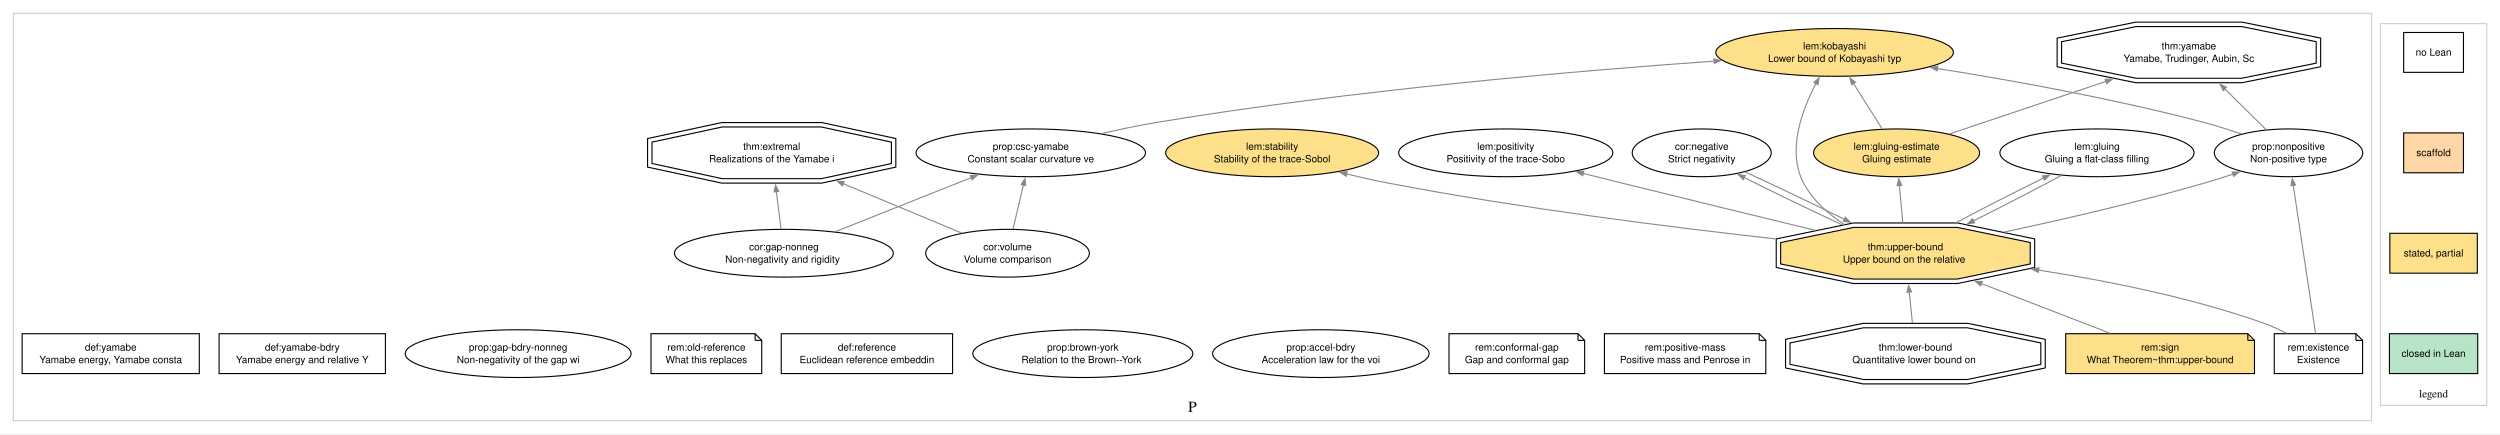
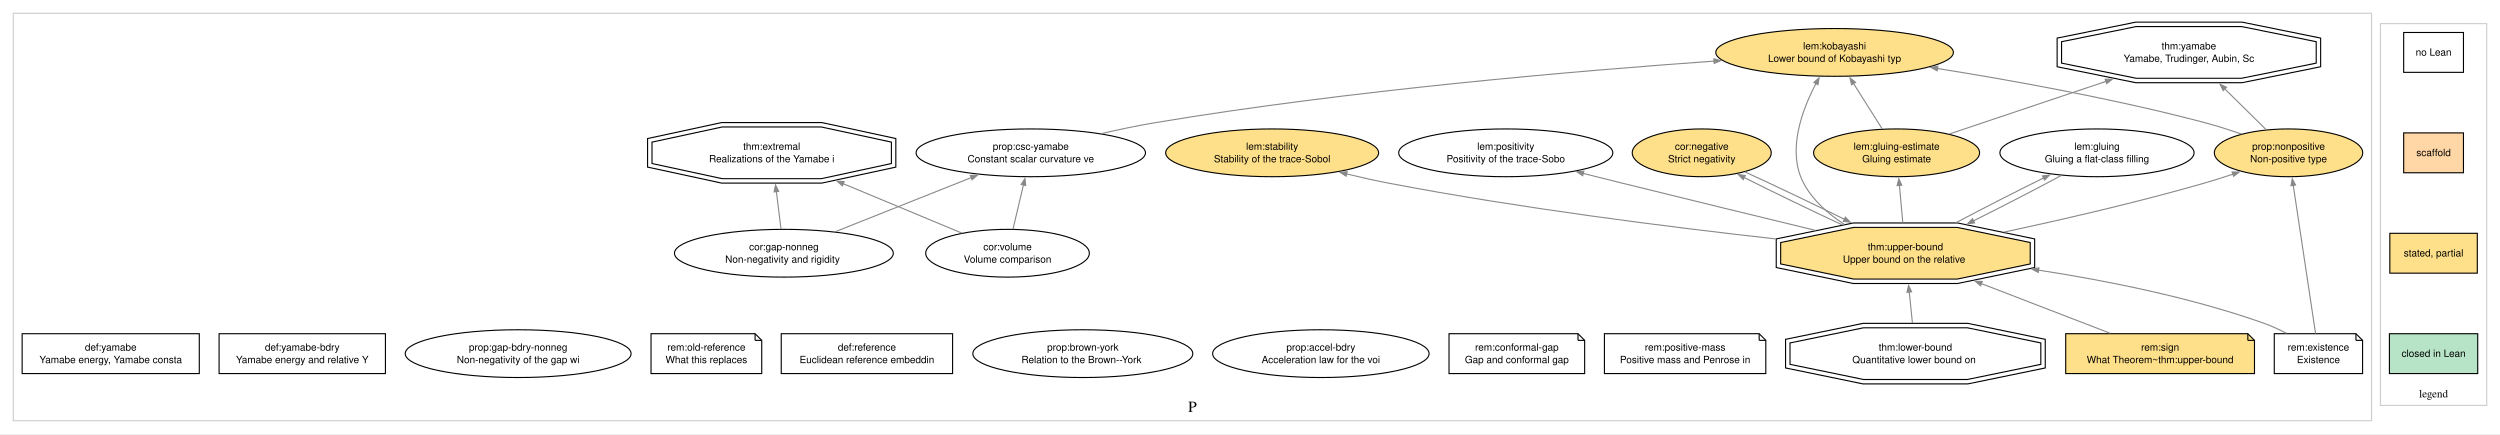
<svg xmlns="http://www.w3.org/2000/svg" width="2258pt" height="392pt" viewBox="0.00 0.00 2258.00 392.00">
  <g id="graph0" class="graph" transform="scale(1 1) rotate(0) translate(4 388)">
    <polygon fill="white" stroke="none" points="-4,4 -4,-388 2254,-388 2254,4 -4,4" />
    <g id="clust1" class="cluster">
      <polygon fill="none" stroke="#cccccc" points="8,-8 8,-376 2138,-376 2138,-8 8,-8" />
      <text xml:space="preserve" text-anchor="middle" x="1073" y="-15.95" font-family="Times,serif" font-size="14.00">P</text>
    </g>
    <g id="clust2" class="cluster">
      <polygon fill="none" stroke="#cccccc" points="2146,-21.84 2146,-366.66 2242,-366.66 2242,-21.84 2146,-21.84" />
      <text xml:space="preserve" text-anchor="middle" x="2194" y="-29.09" font-family="Times,serif" font-size="10.00">legend</text>
    </g>
    <g id="node1" class="node">
      <polygon fill="#ffffff" stroke="black" points="176,-86.59 16,-86.59 16,-50.59 176,-50.59 176,-86.59" />
      <text xml:space="preserve" text-anchor="middle" x="96" y="-71.29" font-family="Helvetica,sans-Serif" font-size="9.00">def:yamabe</text>
      <text xml:space="preserve" text-anchor="middle" x="96" y="-60.04" font-family="Helvetica,sans-Serif" font-size="9.00">Yamabe energy, Yamabe consta</text>
    </g>
    <g id="node2" class="node">
      <polygon fill="#ffffff" stroke="black" points="2088,-330.99 2088,-350.33 2020.63,-364 1925.37,-364 1858,-350.33 1858,-330.99 1925.37,-317.31 2020.63,-317.31 2088,-330.99" />
      <polygon fill="none" stroke="black" points="2092,-327.72 2092,-353.59 2021.03,-368 1924.97,-368 1854,-353.59 1854,-327.72 1924.97,-313.31 2021.03,-313.31 2092,-327.72" />
      <text xml:space="preserve" text-anchor="middle" x="1973" y="-343.36" font-family="Helvetica,sans-Serif" font-size="9.00">thm:yamabe</text>
      <text xml:space="preserve" text-anchor="middle" x="1973" y="-332.11" font-family="Helvetica,sans-Serif" font-size="9.00">Yamabe, Trudinger, Aubin, Sc</text>
    </g>
    <g id="node3" class="node">
      <ellipse fill="#ffffff" stroke="black" cx="927" cy="-249.97" rx="103.59" ry="21.57" />
      <text xml:space="preserve" text-anchor="middle" x="927" y="-252.67" font-family="Helvetica,sans-Serif" font-size="9.00">prop:csc-yamabe</text>
      <text xml:space="preserve" text-anchor="middle" x="927" y="-241.42" font-family="Helvetica,sans-Serif" font-size="9.00">Constant scalar curvature ve</text>
    </g>
    <g id="node21" class="node">
      <ellipse fill="#ffe08a" stroke="black" cx="1653" cy="-340.66" rx="107.3" ry="21.57" />
      <text xml:space="preserve" text-anchor="middle" x="1653" y="-343.36" font-family="Helvetica,sans-Serif" font-size="9.00">lem:kobayashi</text>
      <text xml:space="preserve" text-anchor="middle" x="1653" y="-332.11" font-family="Helvetica,sans-Serif" font-size="9.00">Lower bound of Kobayashi typ</text>
    </g>
    <g id="edge1" class="edge">
      <path fill="none" stroke="#888888" d="M990.95,-267.38C1006.9,-271.05 1024,-274.65 1040,-277.31 1215.36,-306.55 1421.38,-324.1 1544.35,-332.81" />
      <polygon fill="#888888" stroke="#888888" points="1543.95,-334.89 1550.08,-333.22 1544.25,-330.7 1543.95,-334.89" />
    </g>
    <g id="node4" class="node">
      <polygon fill="#ffffff" stroke="black" points="801.11,-240.3 801.11,-259.64 737.78,-273.31 648.22,-273.31 584.89,-259.64 584.89,-240.3 648.22,-226.62 737.78,-226.62 801.11,-240.3" />
      <polygon fill="none" stroke="black" points="805.11,-237.07 805.11,-262.87 738.21,-277.31 647.79,-277.31 580.89,-262.87 580.89,-237.07 647.79,-222.62 738.21,-222.62 805.11,-237.07" />
      <text xml:space="preserve" text-anchor="middle" x="693" y="-252.67" font-family="Helvetica,sans-Serif" font-size="9.00">thm:extremal</text>
      <text xml:space="preserve" text-anchor="middle" x="693" y="-241.42" font-family="Helvetica,sans-Serif" font-size="9.00">Realizations of the Yamabe i</text>
    </g>
    <g id="node5" class="node">
      <ellipse fill="#ffffff" stroke="black" cx="704" cy="-159.28" rx="98.82" ry="21.57" />
      <text xml:space="preserve" text-anchor="middle" x="704" y="-161.98" font-family="Helvetica,sans-Serif" font-size="9.00">cor:gap-nonneg</text>
      <text xml:space="preserve" text-anchor="middle" x="704" y="-150.73" font-family="Helvetica,sans-Serif" font-size="9.00">Non-negativity and rigidity </text>
    </g>
    <g id="edge2" class="edge">
      <path fill="none" stroke="#888888" d="M750.48,-178.76C786.29,-193.01 835.85,-212.72 873.35,-227.63" />
      <polygon fill="#888888" stroke="#888888" points="872.44,-229.53 878.79,-229.8 873.99,-225.63 872.44,-229.53" />
    </g>
    <g id="edge3" class="edge">
      <path fill="none" stroke="#888888" d="M701.39,-181.3C700.14,-191.38 698.61,-203.72 697.2,-215.08" />
      <polygon fill="#888888" stroke="#888888" points="695.14,-214.66 696.48,-220.87 699.31,-215.18 695.14,-214.66" />
    </g>
    <g id="node6" class="node">
      <ellipse fill="#ffffff" stroke="black" cx="906" cy="-159.28" rx="73.89" ry="21.57" />
      <text xml:space="preserve" text-anchor="middle" x="906" y="-161.98" font-family="Helvetica,sans-Serif" font-size="9.00">cor:volume</text>
      <text xml:space="preserve" text-anchor="middle" x="906" y="-150.73" font-family="Helvetica,sans-Serif" font-size="9.00">Volume comparison</text>
    </g>
    <g id="edge4" class="edge">
      <path fill="none" stroke="#888888" d="M910.87,-180.85C913.71,-192.85 917.34,-208.16 920.43,-221.21" />
      <polygon fill="#888888" stroke="#888888" points="918.31,-221.38 921.73,-226.73 922.4,-220.41 918.31,-221.38" />
    </g>
    <g id="edge5" class="edge">
      <path fill="none" stroke="#888888" d="M864.68,-177.49C834.28,-190.14 792.38,-207.59 757.58,-222.08" />
      <polygon fill="#888888" stroke="#888888" points="756.85,-220.11 752.11,-224.35 758.46,-223.99 756.85,-220.11" />
    </g>
    <g id="node7" class="node">
      <polygon fill="#ffffff" stroke="black" points="344.12,-86.59 193.88,-86.59 193.88,-50.59 344.12,-50.59 344.12,-86.59" />
      <text xml:space="preserve" text-anchor="middle" x="269" y="-71.29" font-family="Helvetica,sans-Serif" font-size="9.00">def:yamabe-bdry</text>
      <text xml:space="preserve" text-anchor="middle" x="269" y="-60.04" font-family="Helvetica,sans-Serif" font-size="9.00">Yamabe energy and relative Y</text>
    </g>
    <g id="node8" class="node">
      <ellipse fill="#ffffff" stroke="black" cx="464" cy="-68.59" rx="102" ry="21.57" />
      <text xml:space="preserve" text-anchor="middle" x="464" y="-71.29" font-family="Helvetica,sans-Serif" font-size="9.00">prop:gap-bdry-nonneg</text>
      <text xml:space="preserve" text-anchor="middle" x="464" y="-60.04" font-family="Helvetica,sans-Serif" font-size="9.00">Non-negativity of the gap wi</text>
    </g>
    <g id="node9" class="node">
      <polygon fill="#ffffff" stroke="black" points="678,-86.59 584,-86.59 584,-50.59 684,-50.59 684,-80.59 678,-86.59" />
      <polyline fill="none" stroke="black" points="678,-86.59 678,-80.59" />
      <polyline fill="none" stroke="black" points="684,-80.59 678,-80.59" />
      <text xml:space="preserve" text-anchor="middle" x="634" y="-71.29" font-family="Helvetica,sans-Serif" font-size="9.00">rem:old-reference</text>
      <text xml:space="preserve" text-anchor="middle" x="634" y="-60.04" font-family="Helvetica,sans-Serif" font-size="9.00">What this replaces</text>
    </g>
    <g id="node10" class="node">
      <polygon fill="#ffffff" stroke="black" points="856.38,-86.59 701.62,-86.59 701.62,-50.59 856.38,-50.59 856.38,-86.59" />
      <text xml:space="preserve" text-anchor="middle" x="779" y="-71.29" font-family="Helvetica,sans-Serif" font-size="9.00">def:reference</text>
      <text xml:space="preserve" text-anchor="middle" x="779" y="-60.04" font-family="Helvetica,sans-Serif" font-size="9.00">Euclidean reference embeddin</text>
    </g>
    <g id="node11" class="node">
      <ellipse fill="#ffffff" stroke="black" cx="974" cy="-68.59" rx="99.35" ry="21.57" />
      <text xml:space="preserve" text-anchor="middle" x="974" y="-71.29" font-family="Helvetica,sans-Serif" font-size="9.00">prop:brown-york</text>
      <text xml:space="preserve" text-anchor="middle" x="974" y="-60.04" font-family="Helvetica,sans-Serif" font-size="9.00">Relation to the Brown--York </text>
    </g>
    <g id="node12" class="node">
      <ellipse fill="#ffffff" stroke="black" cx="1189" cy="-68.59" rx="97.76" ry="21.57" />
      <text xml:space="preserve" text-anchor="middle" x="1189" y="-71.29" font-family="Helvetica,sans-Serif" font-size="9.00">prop:accel-bdry</text>
      <text xml:space="preserve" text-anchor="middle" x="1189" y="-60.04" font-family="Helvetica,sans-Serif" font-size="9.00">Acceleration law for the voi</text>
    </g>
    <g id="node13" class="node">
      <polygon fill="#ffffff" stroke="black" points="1421.25,-86.59 1304.75,-86.59 1304.75,-50.59 1427.25,-50.59 1427.25,-80.59 1421.25,-86.59" />
      <polyline fill="none" stroke="black" points="1421.25,-86.59 1421.25,-80.59" />
      <polyline fill="none" stroke="black" points="1427.25,-80.59 1421.25,-80.59" />
      <text xml:space="preserve" text-anchor="middle" x="1366" y="-71.29" font-family="Helvetica,sans-Serif" font-size="9.00">rem:conformal-gap</text>
      <text xml:space="preserve" text-anchor="middle" x="1366" y="-60.04" font-family="Helvetica,sans-Serif" font-size="9.00">Gap and conformal gap</text>
    </g>
    <g id="node14" class="node">
      <polygon fill="#ffffff" stroke="black" points="1584.88,-86.59 1445.12,-86.59 1445.12,-50.59 1590.88,-50.59 1590.88,-80.59 1584.88,-86.59" />
      <polyline fill="none" stroke="black" points="1584.88,-86.59 1584.88,-80.59" />
      <polyline fill="none" stroke="black" points="1590.88,-80.59 1584.88,-80.59" />
      <text xml:space="preserve" text-anchor="middle" x="1518" y="-71.29" font-family="Helvetica,sans-Serif" font-size="9.00">rem:positive-mass</text>
      <text xml:space="preserve" text-anchor="middle" x="1518" y="-60.04" font-family="Helvetica,sans-Serif" font-size="9.00">Positive mass and Penrose in</text>
    </g>
    <g id="node15" class="node">
-       <ellipse fill="#ffffff" stroke="black" cx="2063" cy="-249.97" rx="67" ry="21.57" />
+       <ellipse fill="#ffe08a" stroke="black" cx="2063" cy="-249.97" rx="67" ry="21.57" />
      <text xml:space="preserve" text-anchor="middle" x="2063" y="-252.67" font-family="Helvetica,sans-Serif" font-size="9.00">prop:nonpositive</text>
      <text xml:space="preserve" text-anchor="middle" x="2063" y="-241.42" font-family="Helvetica,sans-Serif" font-size="9.00">Non-positive type</text>
    </g>
    <g id="edge6" class="edge">
      <path fill="none" stroke="#888888" d="M2043.03,-270.65C2031.97,-281.55 2017.96,-295.35 2005.38,-307.75" />
      <polygon fill="#888888" stroke="#888888" points="2003.96,-306.19 2001.16,-311.9 2006.91,-309.19 2003.96,-306.19" />
    </g>
    <g id="edge7" class="edge">
      <path fill="none" stroke="#888888" d="M2020.34,-267.01C2009.56,-270.71 1997.93,-274.41 1987,-277.31 1906.54,-298.64 1813.3,-315.4 1745.82,-326.14" />
      <polygon fill="#888888" stroke="#888888" points="1745.64,-324.04 1740.04,-327.06 1746.3,-328.19 1745.64,-324.04" />
    </g>
    <g id="node16" class="node">
      <polygon fill="#ffffff" stroke="black" points="2123.88,-86.59 2050.12,-86.59 2050.12,-50.59 2129.88,-50.59 2129.88,-80.59 2123.88,-86.59" />
      <polyline fill="none" stroke="black" points="2123.88,-86.59 2123.88,-80.59" />
      <polyline fill="none" stroke="black" points="2129.88,-80.59 2123.88,-80.59" />
      <text xml:space="preserve" text-anchor="middle" x="2090" y="-71.29" font-family="Helvetica,sans-Serif" font-size="9.00">rem:existence</text>
      <text xml:space="preserve" text-anchor="middle" x="2090" y="-60.04" font-family="Helvetica,sans-Serif" font-size="9.00">Existence</text>
    </g>
    <g id="edge8" class="edge">
      <path fill="none" stroke="#888888" d="M2087.41,-86.79C2082.75,-117.78 2072.89,-183.27 2067.23,-220.86" />
      <polygon fill="#888888" stroke="#888888" points="2065.2,-220.24 2066.38,-226.49 2069.35,-220.87 2065.2,-220.24" />
    </g>
    <g id="node17" class="node">
      <polygon fill="#ffe08a" stroke="black" points="1829.7,-149.61 1829.7,-168.95 1763.68,-182.62 1670.32,-182.62 1604.3,-168.95 1604.3,-149.61 1670.32,-135.94 1763.68,-135.94 1829.7,-149.61" />
      <polygon fill="none" stroke="black" points="1833.7,-146.36 1833.7,-172.21 1764.09,-186.62 1669.91,-186.62 1600.3,-172.21 1600.3,-146.36 1669.91,-131.94 1764.09,-131.94 1833.7,-146.36" />
      <text xml:space="preserve" text-anchor="middle" x="1717" y="-161.98" font-family="Helvetica,sans-Serif" font-size="9.00">thm:upper-bound</text>
      <text xml:space="preserve" text-anchor="middle" x="1717" y="-150.73" font-family="Helvetica,sans-Serif" font-size="9.00">Upper bound on the relative </text>
    </g>
    <g id="edge9" class="edge">
      <path fill="none" stroke="#888888" d="M2061.13,-86.97C2054.67,-90.33 2047.73,-93.54 2041,-95.94 1975.39,-119.27 1899.03,-134.5 1836.93,-144.06" />
      <polygon fill="#888888" stroke="#888888" points="1836.93,-141.94 1831.31,-144.92 1837.56,-146.09 1836.93,-141.94" />
    </g>
    <g id="edge11" class="edge">
      <path fill="none" stroke="#888888" d="M1806.08,-178.35C1859.01,-189.7 1927.25,-205.42 1987,-222.62 1995.39,-225.04 2004.21,-227.84 2012.75,-230.71" />
      <polygon fill="#888888" stroke="#888888" points="2012.06,-232.69 2018.42,-232.63 2013.41,-228.71 2012.06,-232.69" />
    </g>
    <g id="node18" class="node">
-       <ellipse fill="#ffffff" stroke="black" cx="1533" cy="-249.97" rx="62.76" ry="21.57" />
+       <ellipse fill="#ffe08a" stroke="black" cx="1533" cy="-249.97" rx="62.76" ry="21.57" />
      <text xml:space="preserve" text-anchor="middle" x="1533" y="-252.67" font-family="Helvetica,sans-Serif" font-size="9.00">cor:negative</text>
      <text xml:space="preserve" text-anchor="middle" x="1533" y="-241.42" font-family="Helvetica,sans-Serif" font-size="9.00">Strict negativity</text>
    </g>
    <g id="edge10" class="edge">
      <path fill="none" stroke="#888888" d="M1659.62,-184.99C1630.89,-198.39 1596.93,-214.81 1571.36,-227.65" />
      <polygon fill="#888888" stroke="#888888" points="1570.48,-225.74 1566.07,-230.32 1572.37,-229.49 1570.48,-225.74" />
    </g>
    <g id="edge12" class="edge">
      <path fill="none" stroke="#888888" d="M1661.86,-185.26C1647.23,-194.75 1633.23,-207.11 1625,-222.62 1609.82,-251.26 1623.32,-288.17 1636.31,-312.8" />
      <polygon fill="#888888" stroke="#888888" points="1634.31,-313.52 1639.04,-317.77 1638,-311.5 1634.31,-313.52" />
    </g>
    <g id="node22" class="node">
      <ellipse fill="#ffe08a" stroke="black" cx="1709" cy="-249.97" rx="74.95" ry="21.57" />
      <text xml:space="preserve" text-anchor="middle" x="1709" y="-252.67" font-family="Helvetica,sans-Serif" font-size="9.00">lem:gluing-estimate</text>
      <text xml:space="preserve" text-anchor="middle" x="1709" y="-241.42" font-family="Helvetica,sans-Serif" font-size="9.00">Gluing estimate</text>
    </g>
    <g id="edge14" class="edge">
      <path fill="none" stroke="#888888" d="M1714.6,-186.89C1713.63,-197.59 1712.52,-209.93 1711.54,-220.78" />
      <polygon fill="#888888" stroke="#888888" points="1709.47,-220.34 1711.03,-226.5 1713.66,-220.72 1709.47,-220.34" />
    </g>
    <g id="node23" class="node">
      <ellipse fill="#ffffff" stroke="black" cx="1890" cy="-249.97" rx="87.68" ry="21.57" />
      <text xml:space="preserve" text-anchor="middle" x="1890" y="-252.67" font-family="Helvetica,sans-Serif" font-size="9.00">lem:gluing</text>
      <text xml:space="preserve" text-anchor="middle" x="1890" y="-241.42" font-family="Helvetica,sans-Serif" font-size="9.00">Gluing a flat-class filling</text>
    </g>
    <g id="edge13" class="edge">
      <path fill="none" stroke="#888888" d="M1762.66,-186.89C1787.1,-199.82 1817.13,-215.15 1841.93,-227.35" />
      <polygon fill="#888888" stroke="#888888" points="1840.77,-229.12 1847.08,-229.87 1842.62,-225.35 1840.77,-229.12" />
    </g>
    <g id="node24" class="node">
      <ellipse fill="#ffe08a" stroke="black" cx="1145" cy="-249.97" rx="96.17" ry="21.57" />
      <text xml:space="preserve" text-anchor="middle" x="1145" y="-252.67" font-family="Helvetica,sans-Serif" font-size="9.00">lem:stability</text>
      <text xml:space="preserve" text-anchor="middle" x="1145" y="-241.42" font-family="Helvetica,sans-Serif" font-size="9.00">Stability of the trace-Sobol</text>
    </g>
    <g id="edge15" class="edge">
      <path fill="none" stroke="#888888" d="M1599.82,-172.21C1505.01,-182.75 1368.29,-199.96 1250,-222.62 1237.73,-224.97 1224.76,-227.88 1212.27,-230.89" />
      <polygon fill="#888888" stroke="#888888" points="1211.78,-228.85 1206.45,-232.32 1212.78,-232.93 1211.78,-228.85" />
    </g>
    <g id="node25" class="node">
      <ellipse fill="#ffffff" stroke="black" cx="1356" cy="-249.97" rx="96.7" ry="21.57" />
      <text xml:space="preserve" text-anchor="middle" x="1356" y="-252.67" font-family="Helvetica,sans-Serif" font-size="9.00">lem:positivity</text>
      <text xml:space="preserve" text-anchor="middle" x="1356" y="-241.42" font-family="Helvetica,sans-Serif" font-size="9.00">Positivity of the trace-Sobo</text>
    </g>
    <g id="edge16" class="edge">
      <path fill="none" stroke="#888888" d="M1635.68,-179.93C1585.35,-192.13 1519.39,-208.19 1461,-222.62 1449.67,-225.43 1437.65,-228.42 1425.96,-231.35" />
      <polygon fill="#888888" stroke="#888888" points="1425.5,-229.29 1420.19,-232.79 1426.52,-233.37 1425.5,-229.29" />
    </g>
    <g id="edge17" class="edge">
      <path fill="none" stroke="#888888" d="M1572.05,-232.73C1598.27,-220.76 1633.08,-204.15 1662.06,-189.85" />
      <polygon fill="#888888" stroke="#888888" points="1662.72,-191.87 1667.17,-187.32 1660.86,-188.1 1662.72,-191.87" />
    </g>
    <g id="node19" class="node">
      <polygon fill="#ffe08a" stroke="black" points="2026.25,-86.59 1861.75,-86.59 1861.75,-50.59 2032.25,-50.59 2032.25,-80.59 2026.25,-86.59" />
      <polyline fill="none" stroke="black" points="2026.25,-86.59 2026.25,-80.59" />
      <polyline fill="none" stroke="black" points="2032.25,-80.59 2026.25,-80.59" />
      <text xml:space="preserve" text-anchor="middle" x="1947" y="-71.29" font-family="Helvetica,sans-Serif" font-size="9.00">rem:sign</text>
      <text xml:space="preserve" text-anchor="middle" x="1947" y="-60.04" font-family="Helvetica,sans-Serif" font-size="9.00">What Theorem~thm:upper-bound</text>
    </g>
    <g id="edge18" class="edge">
      <path fill="none" stroke="#888888" d="M1901.83,-87.01C1868.7,-99.78 1823.13,-117.36 1785.53,-131.86" />
      <polygon fill="#888888" stroke="#888888" points="1784.86,-129.86 1780.01,-133.98 1786.37,-133.78 1784.86,-129.86" />
    </g>
    <g id="node20" class="node">
      <polygon fill="#ffffff" stroke="black" points="1839.27,-58.92 1839.27,-78.26 1772.92,-91.94 1679.08,-91.94 1612.73,-78.26 1612.73,-58.92 1679.08,-45.25 1772.92,-45.25 1839.27,-58.92" />
      <polygon fill="none" stroke="black" points="1843.27,-55.66 1843.27,-81.52 1773.33,-95.94 1678.67,-95.94 1608.73,-81.52 1608.73,-55.66 1678.67,-41.25 1773.33,-41.25 1843.27,-55.66" />
      <text xml:space="preserve" text-anchor="middle" x="1726" y="-71.29" font-family="Helvetica,sans-Serif" font-size="9.00">thm:lower-bound</text>
      <text xml:space="preserve" text-anchor="middle" x="1726" y="-60.04" font-family="Helvetica,sans-Serif" font-size="9.00">Quantitative lower bound on </text>
    </g>
    <g id="edge19" class="edge">
      <path fill="none" stroke="#888888" d="M1723.3,-96.2C1722.4,-105.06 1721.39,-115.05 1720.44,-124.38" />
      <polygon fill="#888888" stroke="#888888" points="1718.37,-124 1719.85,-130.18 1722.55,-124.43 1718.37,-124" />
    </g>
    <g id="edge20" class="edge">
      <path fill="none" stroke="#888888" d="M1756.81,-267.03C1796.24,-280.28 1852.88,-299.3 1898.29,-314.56" />
      <polygon fill="#888888" stroke="#888888" points="1897.4,-316.47 1903.75,-316.39 1898.74,-312.49 1897.4,-316.47" />
    </g>
    <g id="edge21" class="edge">
      <path fill="none" stroke="#888888" d="M1696.01,-271.54C1688.29,-283.76 1678.41,-299.41 1670.07,-312.62" />
      <polygon fill="#888888" stroke="#888888" points="1668.35,-311.42 1666.92,-317.61 1671.9,-313.66 1668.35,-311.42" />
    </g>
    <g id="edge22" class="edge">
      <path fill="none" stroke="#888888" d="M1857.82,-229.55C1835.54,-217.55 1805.3,-201.93 1778.52,-188.57" />
      <polygon fill="#888888" stroke="#888888" points="1779.45,-186.69 1773.15,-185.9 1777.58,-190.45 1779.45,-186.69" />
    </g>
    <g id="node26" class="node">
      <polygon fill="#b7e4c7" stroke="black" points="2233.88,-86.59 2154.12,-86.59 2154.12,-50.59 2233.88,-50.59 2233.88,-86.59" />
      <text xml:space="preserve" text-anchor="middle" x="2194" y="-65.67" font-family="Helvetica,sans-Serif" font-size="9.00">closed in Lean</text>
    </g>
    <g id="node27" class="node">
      <polygon fill="#ffe08a" stroke="black" points="2233.5,-177.28 2154.5,-177.28 2154.5,-141.28 2233.5,-141.28 2233.5,-177.28" />
      <text xml:space="preserve" text-anchor="middle" x="2194" y="-156.36" font-family="Helvetica,sans-Serif" font-size="9.00">stated, partial</text>
    </g>
    <g id="node28" class="node">
      <polygon fill="#ffd6a5" stroke="black" points="2221,-267.97 2167,-267.97 2167,-231.97 2221,-231.97 2221,-267.97" />
      <text xml:space="preserve" text-anchor="middle" x="2194" y="-247.04" font-family="Helvetica,sans-Serif" font-size="9.00">scaffold</text>
    </g>
    <g id="node29" class="node">
      <polygon fill="#ffffff" stroke="black" points="2221,-358.66 2167,-358.66 2167,-322.66 2221,-322.66 2221,-358.66" />
      <text xml:space="preserve" text-anchor="middle" x="2194" y="-337.73" font-family="Helvetica,sans-Serif" font-size="9.00">no Lean</text>
    </g>
  </g>
</svg>
